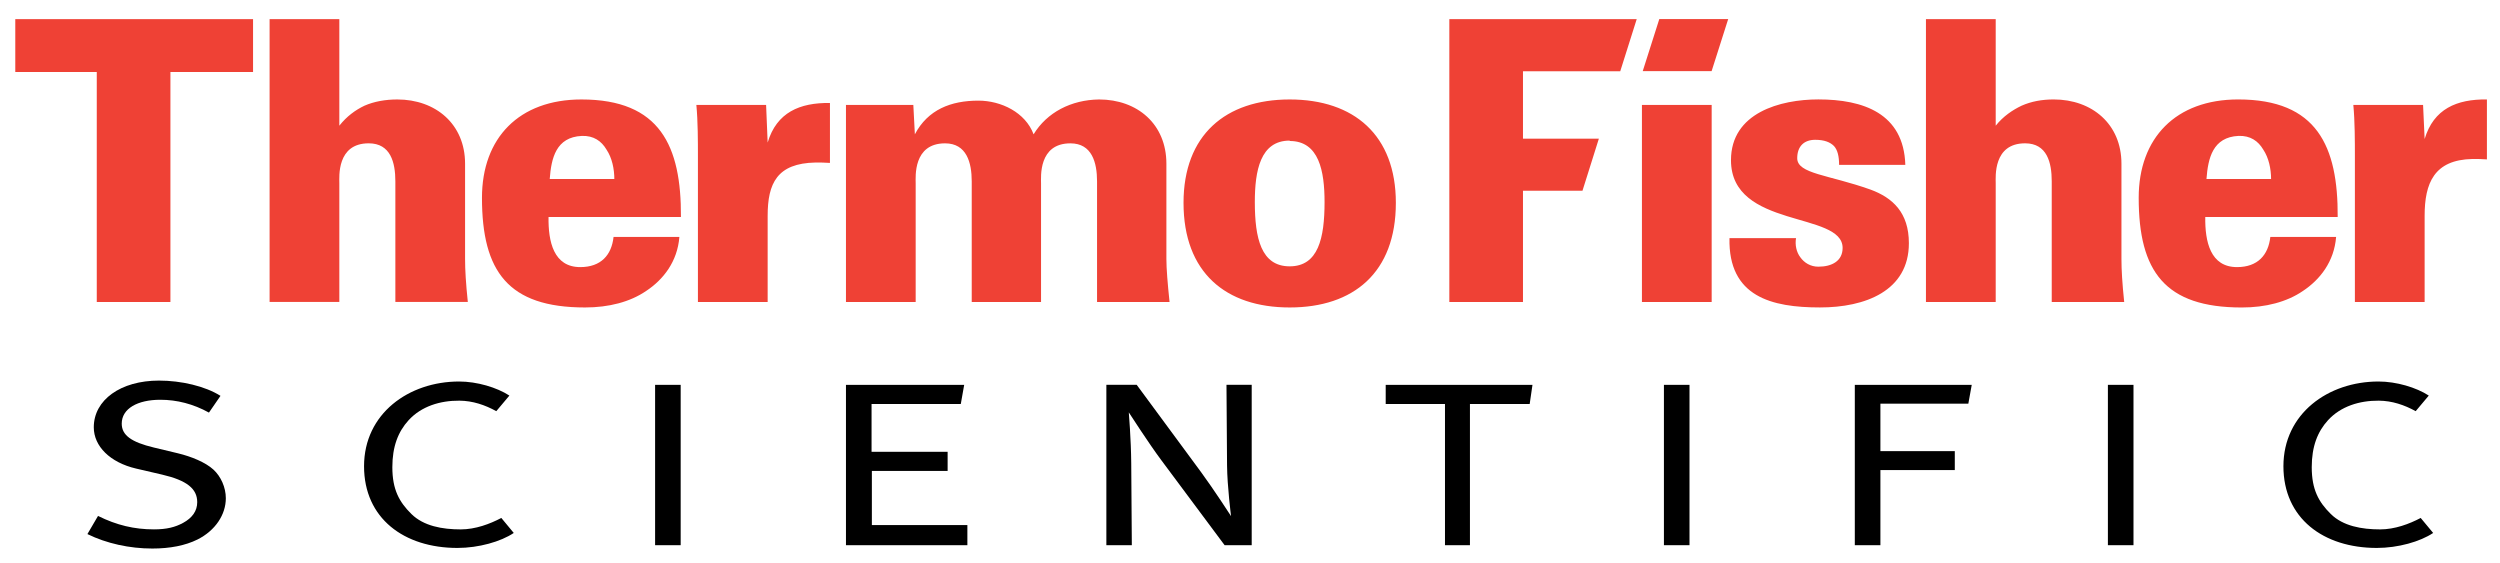
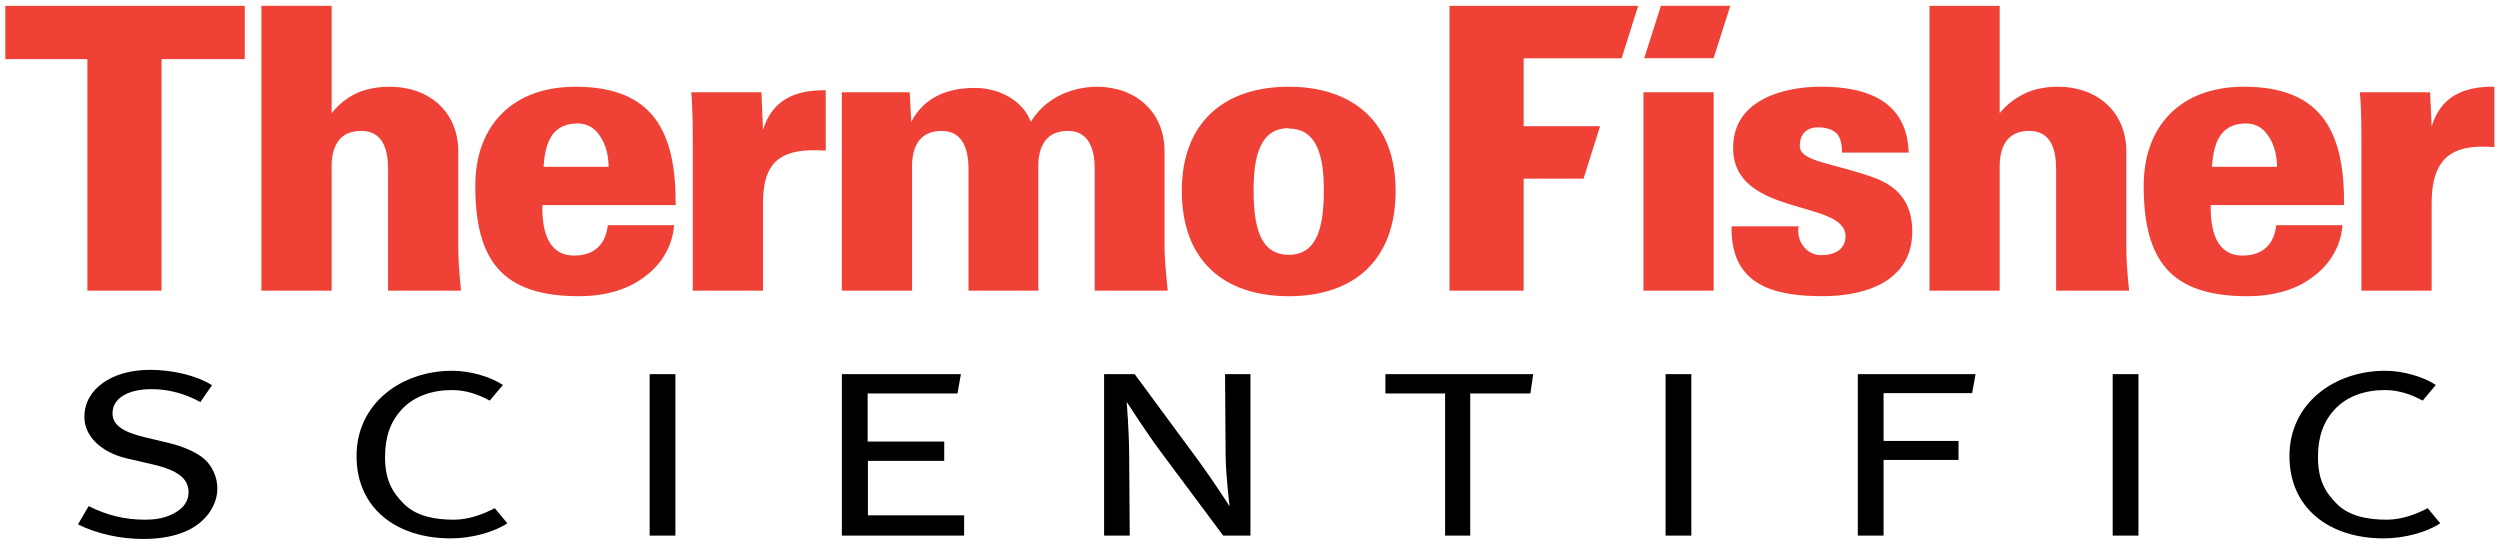
- <svg xmlns="http://www.w3.org/2000/svg" version="1.0" width="200" height="45" viewBox="0 0 200 45" id="svg2">
+ <svg xmlns="http://www.w3.org/2000/svg" viewBox="0.8 1.067 198.6 43.267" version="1.0" id="svg2">
  <defs id="defs4" />
  <g transform="translate(-149.4668,-308.8851)" id="layer1">
    <g transform="matrix(1.757686,0,0,1.757686,-1372.641,-893.1504)" id="g2416">
      <path d="M 877.49,687.152 L 877.49,684.745 L 866.668,684.745 L 866.668,687.152 L 870.377,687.152 L 870.377,697.618 L 873.729,697.618 L 873.729,687.152 L 877.49,687.152 z M 919.204,697.618 C 919.115,696.763 919.06,696.103 919.06,695.657 L 919.06,691.324 C 919.06,689.524 917.742,688.401 915.994,688.401 C 914.727,688.418 913.623,688.989 913.016,689.987 C 912.642,688.989 911.537,688.454 910.502,688.454 C 909.254,688.454 908.202,688.864 907.612,689.987 L 907.542,688.65 L 904.476,688.65 L 904.476,697.618 L 907.649,697.618 L 907.649,692.217 C 907.649,691.932 907.524,690.398 908.987,690.398 C 909.967,690.398 910.2,691.272 910.2,692.127 L 910.2,697.618 L 913.355,697.618 L 913.355,692.217 C 913.355,691.932 913.23,690.398 914.692,690.398 C 915.673,690.398 915.904,691.272 915.904,692.127 L 915.904,697.618 L 919.204,697.618 L 919.204,697.618 z M 903.747,691.289 L 903.747,688.561 C 902.374,688.542 901.321,688.989 900.912,690.362 L 900.841,688.65 L 897.667,688.65 C 897.738,689.381 897.738,690.362 897.738,690.95 L 897.738,697.618 L 900.912,697.618 L 900.912,693.696 C 900.912,692.217 901.34,691.306 903.088,691.271 C 903.301,691.271 903.515,691.271 903.747,691.289 M 924.672,688.401 C 921.748,688.401 919.84,690.023 919.84,693.107 C 919.84,696.281 921.766,697.868 924.672,697.868 C 927.578,697.868 929.504,696.281 929.504,693.107 C 929.504,690.023 927.596,688.401 924.672,688.401 M 924.672,690.291 C 926.009,690.291 926.259,691.663 926.259,693.072 C 926.259,694.713 925.974,695.996 924.672,695.996 C 923.37,695.996 923.085,694.713 923.085,693.072 C 923.085,691.645 923.335,690.273 924.672,690.273 L 924.672,690.291 z M 887.265,697.618 C 887.176,696.763 887.14,696.156 887.14,695.657 L 887.14,691.324 C 887.14,689.524 885.803,688.401 884.056,688.401 C 883.521,688.401 883.003,688.49 882.558,688.686 C 882.148,688.882 881.756,689.166 881.417,689.595 L 881.417,684.744 L 878.243,684.744 L 878.243,697.617 L 881.417,697.617 L 881.417,692.216 C 881.417,691.931 881.292,690.397 882.754,690.397 C 883.752,690.397 883.967,691.271 883.967,692.126 L 883.967,697.617 L 887.265,697.617 L 887.265,697.618 z M 896.965,693.749 C 896.983,690.522 896.02,688.401 892.436,688.401 C 889.601,688.401 887.909,690.148 887.909,692.876 C 887.909,696.229 889.102,697.868 892.597,697.868 C 893.684,697.868 894.647,697.618 895.378,697.119 C 896.163,696.602 896.805,695.782 896.894,694.658 L 893.898,694.658 C 893.809,695.479 893.329,696.031 892.383,696.031 C 891.17,696.031 890.921,694.872 890.939,693.749 L 896.965,693.749 z M 893.934,692.021 L 890.993,692.021 C 891.063,691.076 891.277,690.113 892.455,690.06 C 892.989,690.041 893.347,690.291 893.578,690.684 C 893.828,691.058 893.934,691.557 893.934,692.038 L 893.934,692.021 z" id="path2384" style="fill:#ef4135;fill-rule:evenodd" />
      <path d="M 979.163,691.129 L 979.163,688.4 C 977.79,688.382 976.738,688.829 976.328,690.202 L 976.257,688.65 L 973.083,688.65 C 973.154,689.381 973.154,690.361 973.154,690.951 L 973.154,697.619 L 976.328,697.619 L 976.328,693.695 C 976.328,692.216 976.756,691.146 978.503,691.11 C 978.717,691.11 978.932,691.11 979.163,691.129 M 962.654,697.619 C 962.565,696.763 962.529,696.156 962.529,695.657 L 962.529,691.324 C 962.529,689.523 961.192,688.4 959.445,688.4 C 958.91,688.4 958.427,688.489 957.983,688.685 C 957.573,688.881 957.145,689.167 956.806,689.595 L 956.806,684.745 L 953.631,684.745 L 953.631,697.618 L 956.806,697.618 L 956.806,692.216 C 956.806,691.93 956.681,690.397 958.143,690.397 C 959.142,690.397 959.356,691.271 959.356,692.127 L 959.356,697.618 L 962.654,697.618 L 962.654,697.619 z M 952.854,694.944 C 952.854,693.553 952.122,692.876 951.106,692.502 C 949.199,691.823 947.772,691.789 947.772,691.074 C 947.772,690.541 948.075,690.237 948.591,690.237 C 949.001,690.237 949.27,690.343 949.447,690.522 C 949.608,690.701 949.678,690.985 949.678,691.378 L 952.692,691.378 C 952.621,689.024 950.767,688.399 948.734,688.399 C 947.004,688.399 944.757,689.005 944.757,691.164 C 944.757,694.302 949.838,693.481 949.838,695.158 C 949.838,695.746 949.358,696.012 948.734,696.012 C 948.377,696.012 948.091,695.834 947.914,695.584 C 947.735,695.353 947.664,695.014 947.718,694.711 L 944.688,694.711 C 944.633,697.385 946.613,697.867 948.807,697.867 C 950.857,697.869 952.854,697.12 952.854,694.944 M 972.371,693.75 C 972.39,690.522 971.426,688.4 967.842,688.4 C 965.007,688.4 963.314,690.147 963.314,692.876 C 963.314,696.228 964.508,697.869 968.003,697.869 C 969.09,697.869 970.053,697.619 970.784,697.12 C 971.568,696.602 972.21,695.782 972.299,694.659 L 969.305,694.659 C 969.215,695.478 968.734,696.031 967.789,696.031 C 966.576,696.031 966.327,694.873 966.344,693.75 L 972.371,693.75 z M 969.34,692.021 L 966.399,692.021 C 966.469,691.075 966.684,690.113 967.861,690.059 C 968.396,690.041 968.752,690.291 968.984,690.683 C 969.234,691.058 969.34,691.557 969.34,692.038 L 969.34,692.021 z M 943.878,688.65 L 940.704,688.65 L 940.704,697.619 L 943.878,697.619 L 943.878,688.65 z M 939.717,687.117 L 940.466,684.746 L 931.938,684.746 L 931.938,697.619 L 935.29,697.619 L 935.29,692.555 L 937.998,692.555 L 938.744,690.184 L 935.29,690.184 L 935.29,687.118 L 939.717,687.118 L 939.717,687.117 z M 943.876,687.11 L 944.63,684.743 L 941.494,684.743 L 940.741,687.11 L 943.876,687.11 z" id="path2386" style="fill:#ef4135;fill-rule:evenodd" />
      <rect width="1.164" height="7.298" x="895.789" y="701.39" id="rect2388" style="fill-rule:evenodd" />
      <path d="M 974.151,708.813 C 971.72,708.813 969.901,707.465 969.901,705.095 C 969.901,702.696 971.942,701.238 974.227,701.238 C 975.044,701.238 975.943,701.506 976.517,701.878 L 975.921,702.588 C 975.405,702.304 974.849,702.115 974.241,702.11 C 973.368,702.103 972.509,702.365 971.928,703.002 C 971.454,703.522 971.19,704.194 971.19,705.137 C 971.19,706.161 971.506,706.723 972.056,707.267 C 972.613,707.818 973.466,707.969 974.303,707.969 C 974.971,707.969 975.632,707.721 976.149,707.448 L 976.716,708.131 C 976.125,708.527 975.119,708.813 974.151,708.813" id="path2390" style="fill-rule:evenodd" />
      <rect width="1.165" height="7.298" x="961.912" y="701.39" id="rect2392" style="fill-rule:evenodd" />
      <polygon points="935.595,702.263 932.876,702.263 932.876,708.688 931.74,708.688 931.74,702.263 929.042,702.263 929.042,701.39 935.722,701.39 935.595,702.263 " id="polygon2394" style="fill-rule:evenodd" />
      <path d="M 874.961,708.429 C 874.405,708.705 873.709,708.84 872.904,708.84 C 871.871,708.84 870.823,708.611 869.951,708.182 L 870.434,707.356 C 871.281,707.778 872.086,707.968 872.98,707.968 C 873.563,707.968 873.949,707.867 874.307,707.672 C 874.724,707.444 874.949,707.132 874.949,706.729 C 874.949,706.12 874.481,705.739 873.353,705.476 L 872.165,705.2 C 870.984,704.924 870.241,704.186 870.241,703.322 C 870.241,702.077 871.464,701.196 873.208,701.196 C 874.225,701.196 875.312,701.451 876.008,701.891 L 875.483,702.653 C 874.77,702.259 874.027,702.069 873.269,702.069 C 872.232,702.069 871.513,702.472 871.513,703.156 C 871.513,703.683 871.951,703.997 872.972,704.242 L 874.069,704.505 C 874.692,704.655 875.324,704.918 875.684,705.245 C 876.027,705.558 876.251,706.06 876.251,706.549 C 876.252,707.294 875.775,708.021 874.961,708.429" id="path2396" style="fill-rule:evenodd" />
      <path d="M 921.71,708.688 L 918.811,704.795 C 918.267,704.066 917.349,702.643 917.349,702.643 C 917.349,702.643 917.452,703.875 917.46,704.955 L 917.487,708.688 L 916.328,708.688 L 916.328,701.389 L 917.709,701.389 L 920.639,705.363 C 921.209,706.138 922.003,707.365 922.003,707.365 C 922.003,707.365 921.83,706.019 921.821,705.052 L 921.795,701.389 L 922.943,701.389 L 922.943,708.688 L 921.71,708.688 L 921.71,708.688 z" id="path2398" style="fill-rule:evenodd" />
      <rect width="1.164" height="7.298" x="941.705" y="701.39" id="rect2400" style="fill-rule:evenodd" />
      <polygon points="955.56,702.248 951.558,702.248 951.558,704.408 954.944,704.408 954.944,705.268 951.558,705.268 951.558,708.688 950.393,708.688 950.393,701.39 955.715,701.39 955.56,702.248 " id="polygon2402" style="fill-rule:evenodd" />
      <polygon points="904.476,708.688 904.476,701.39 909.857,701.39 909.702,702.263 905.641,702.263 905.641,704.437 909.103,704.437 909.103,705.309 905.655,705.309 905.655,707.773 910.002,707.773 910.002,708.688 904.476,708.688 " id="polygon2404" style="fill-rule:evenodd" />
      <path d="M 886.792,708.813 C 884.36,708.813 882.542,707.465 882.542,705.095 C 882.542,702.696 884.583,701.238 886.867,701.238 C 887.684,701.238 888.584,701.506 889.157,701.878 L 888.561,702.588 C 888.046,702.304 887.489,702.115 886.882,702.11 C 886.009,702.103 885.149,702.365 884.568,703.002 C 884.094,703.522 883.83,704.194 883.83,705.137 C 883.83,706.161 884.146,706.723 884.696,707.267 C 885.254,707.818 886.106,707.969 886.943,707.969 C 887.611,707.969 888.272,707.721 888.79,707.448 L 889.356,708.131 C 888.765,708.527 887.76,708.813 886.792,708.813" id="path2406" style="fill-rule:evenodd" />
    </g>
  </g>
</svg>
